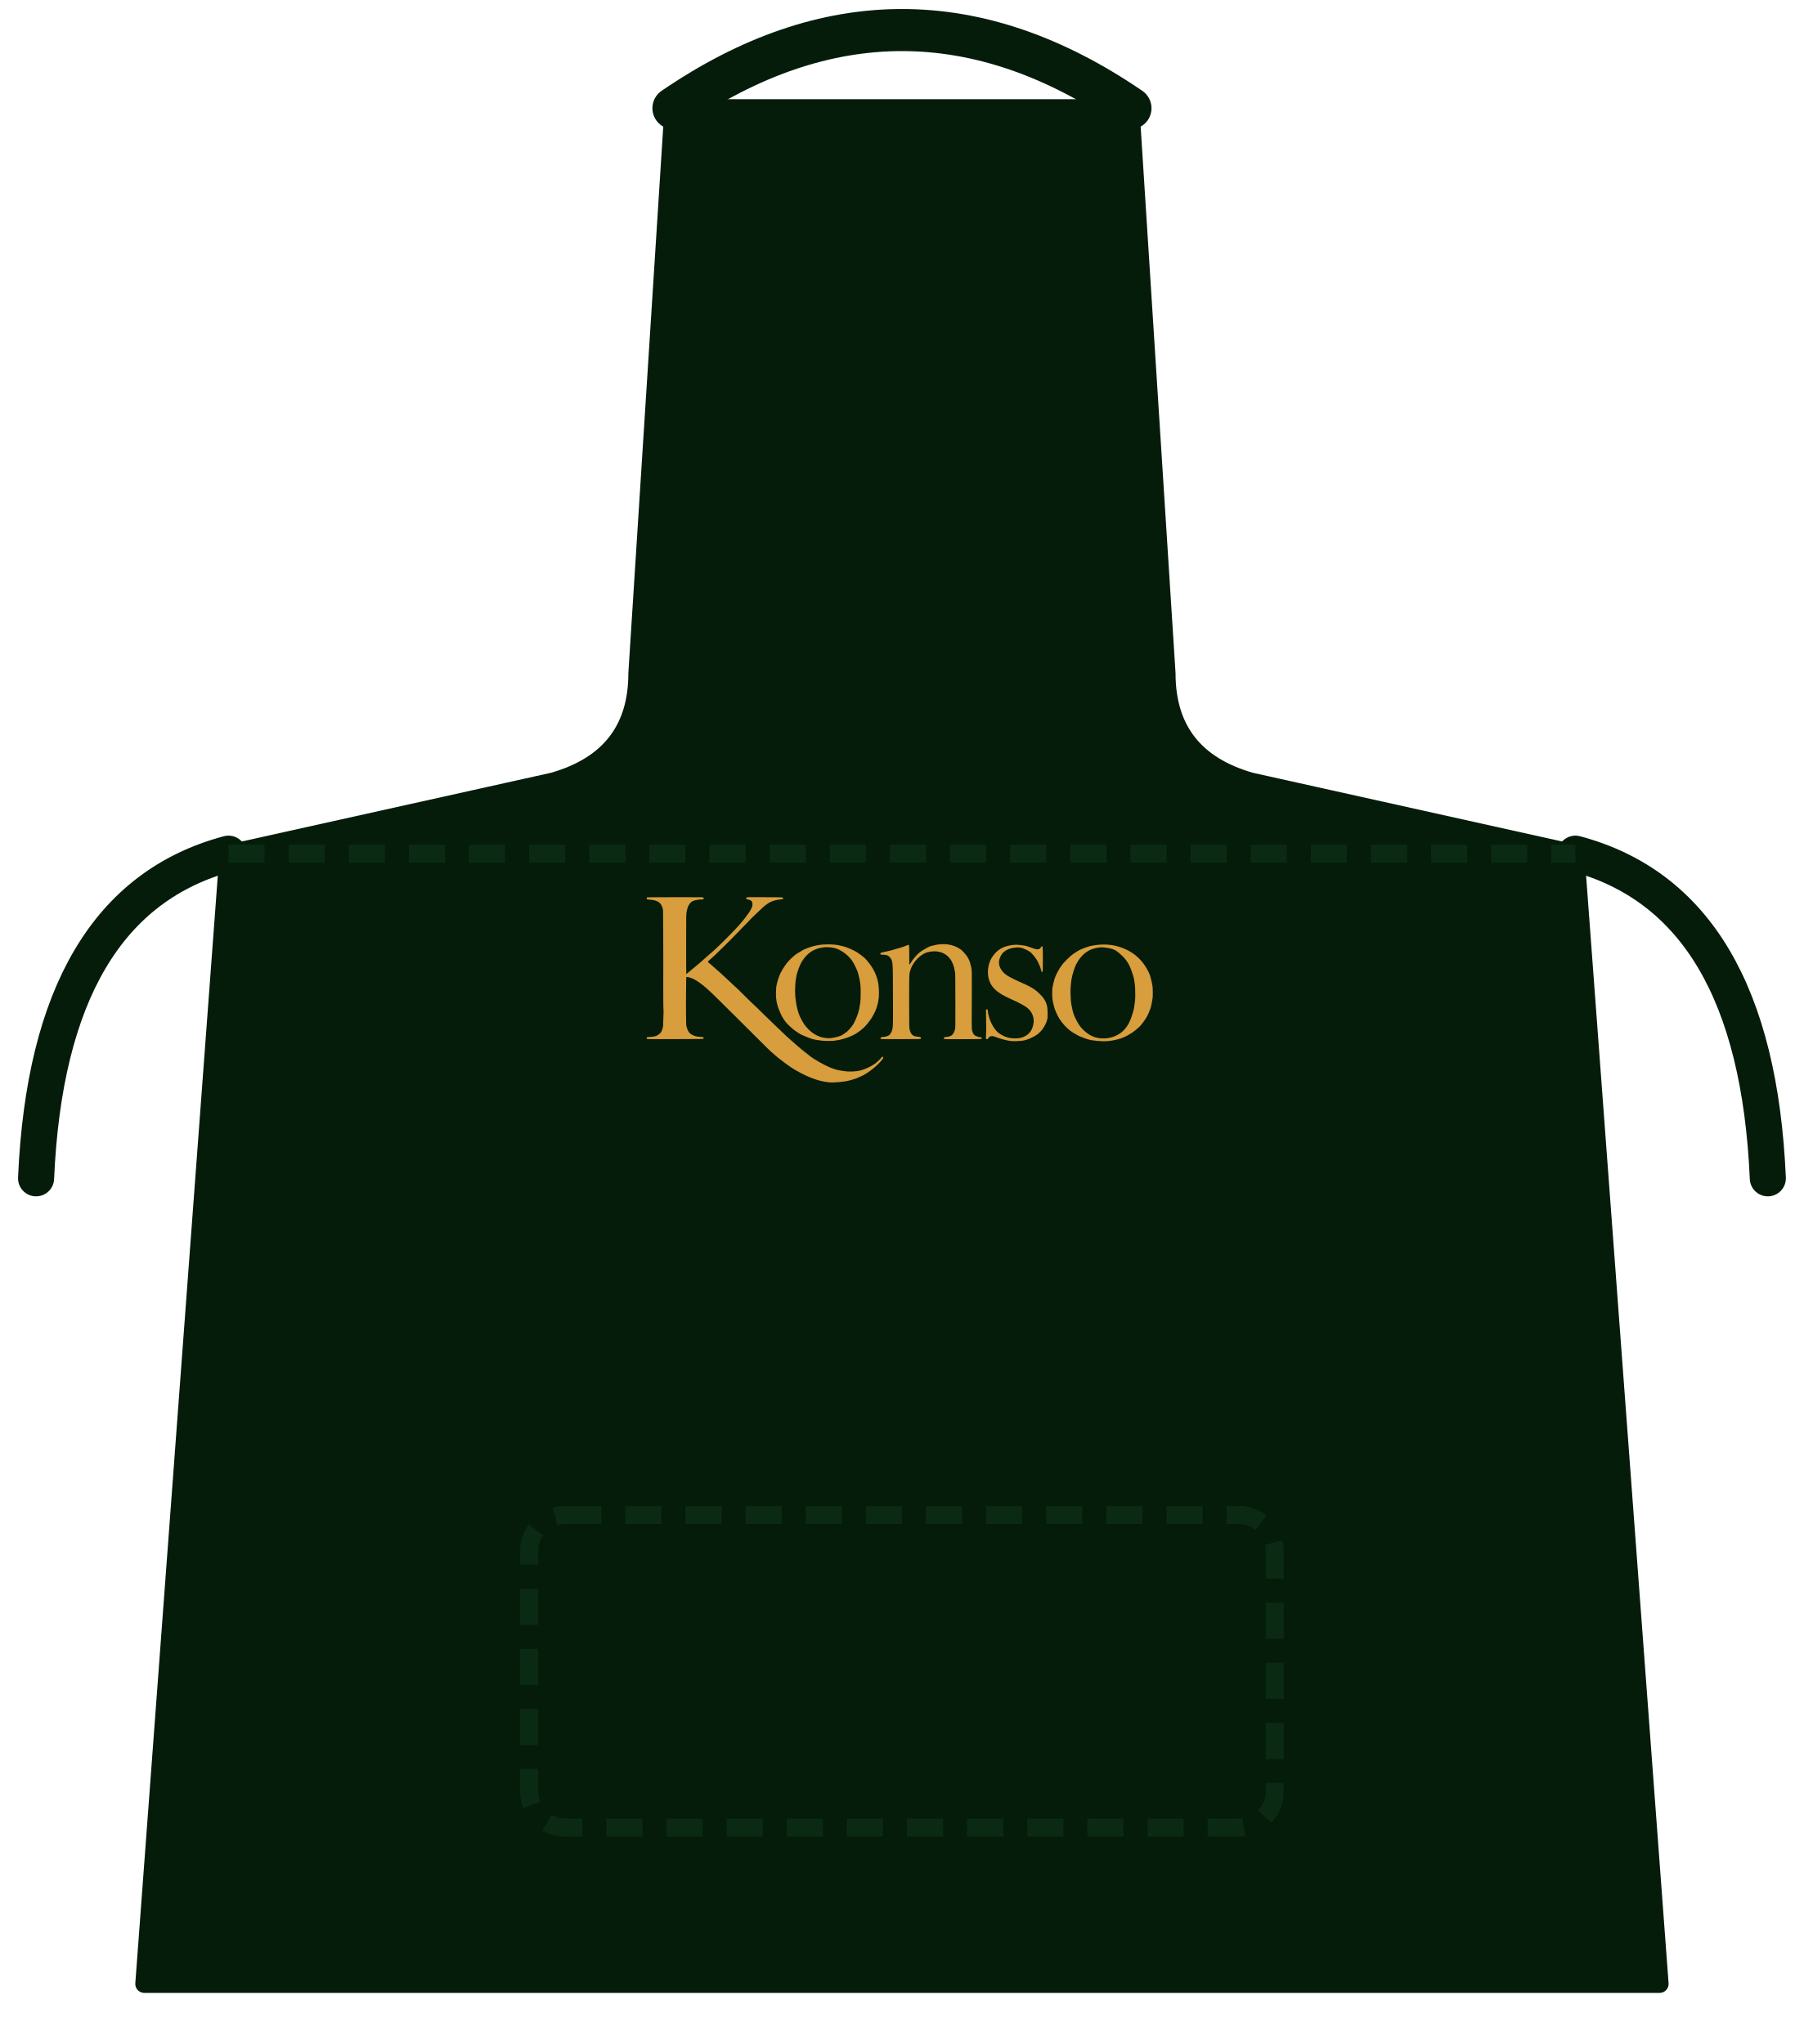
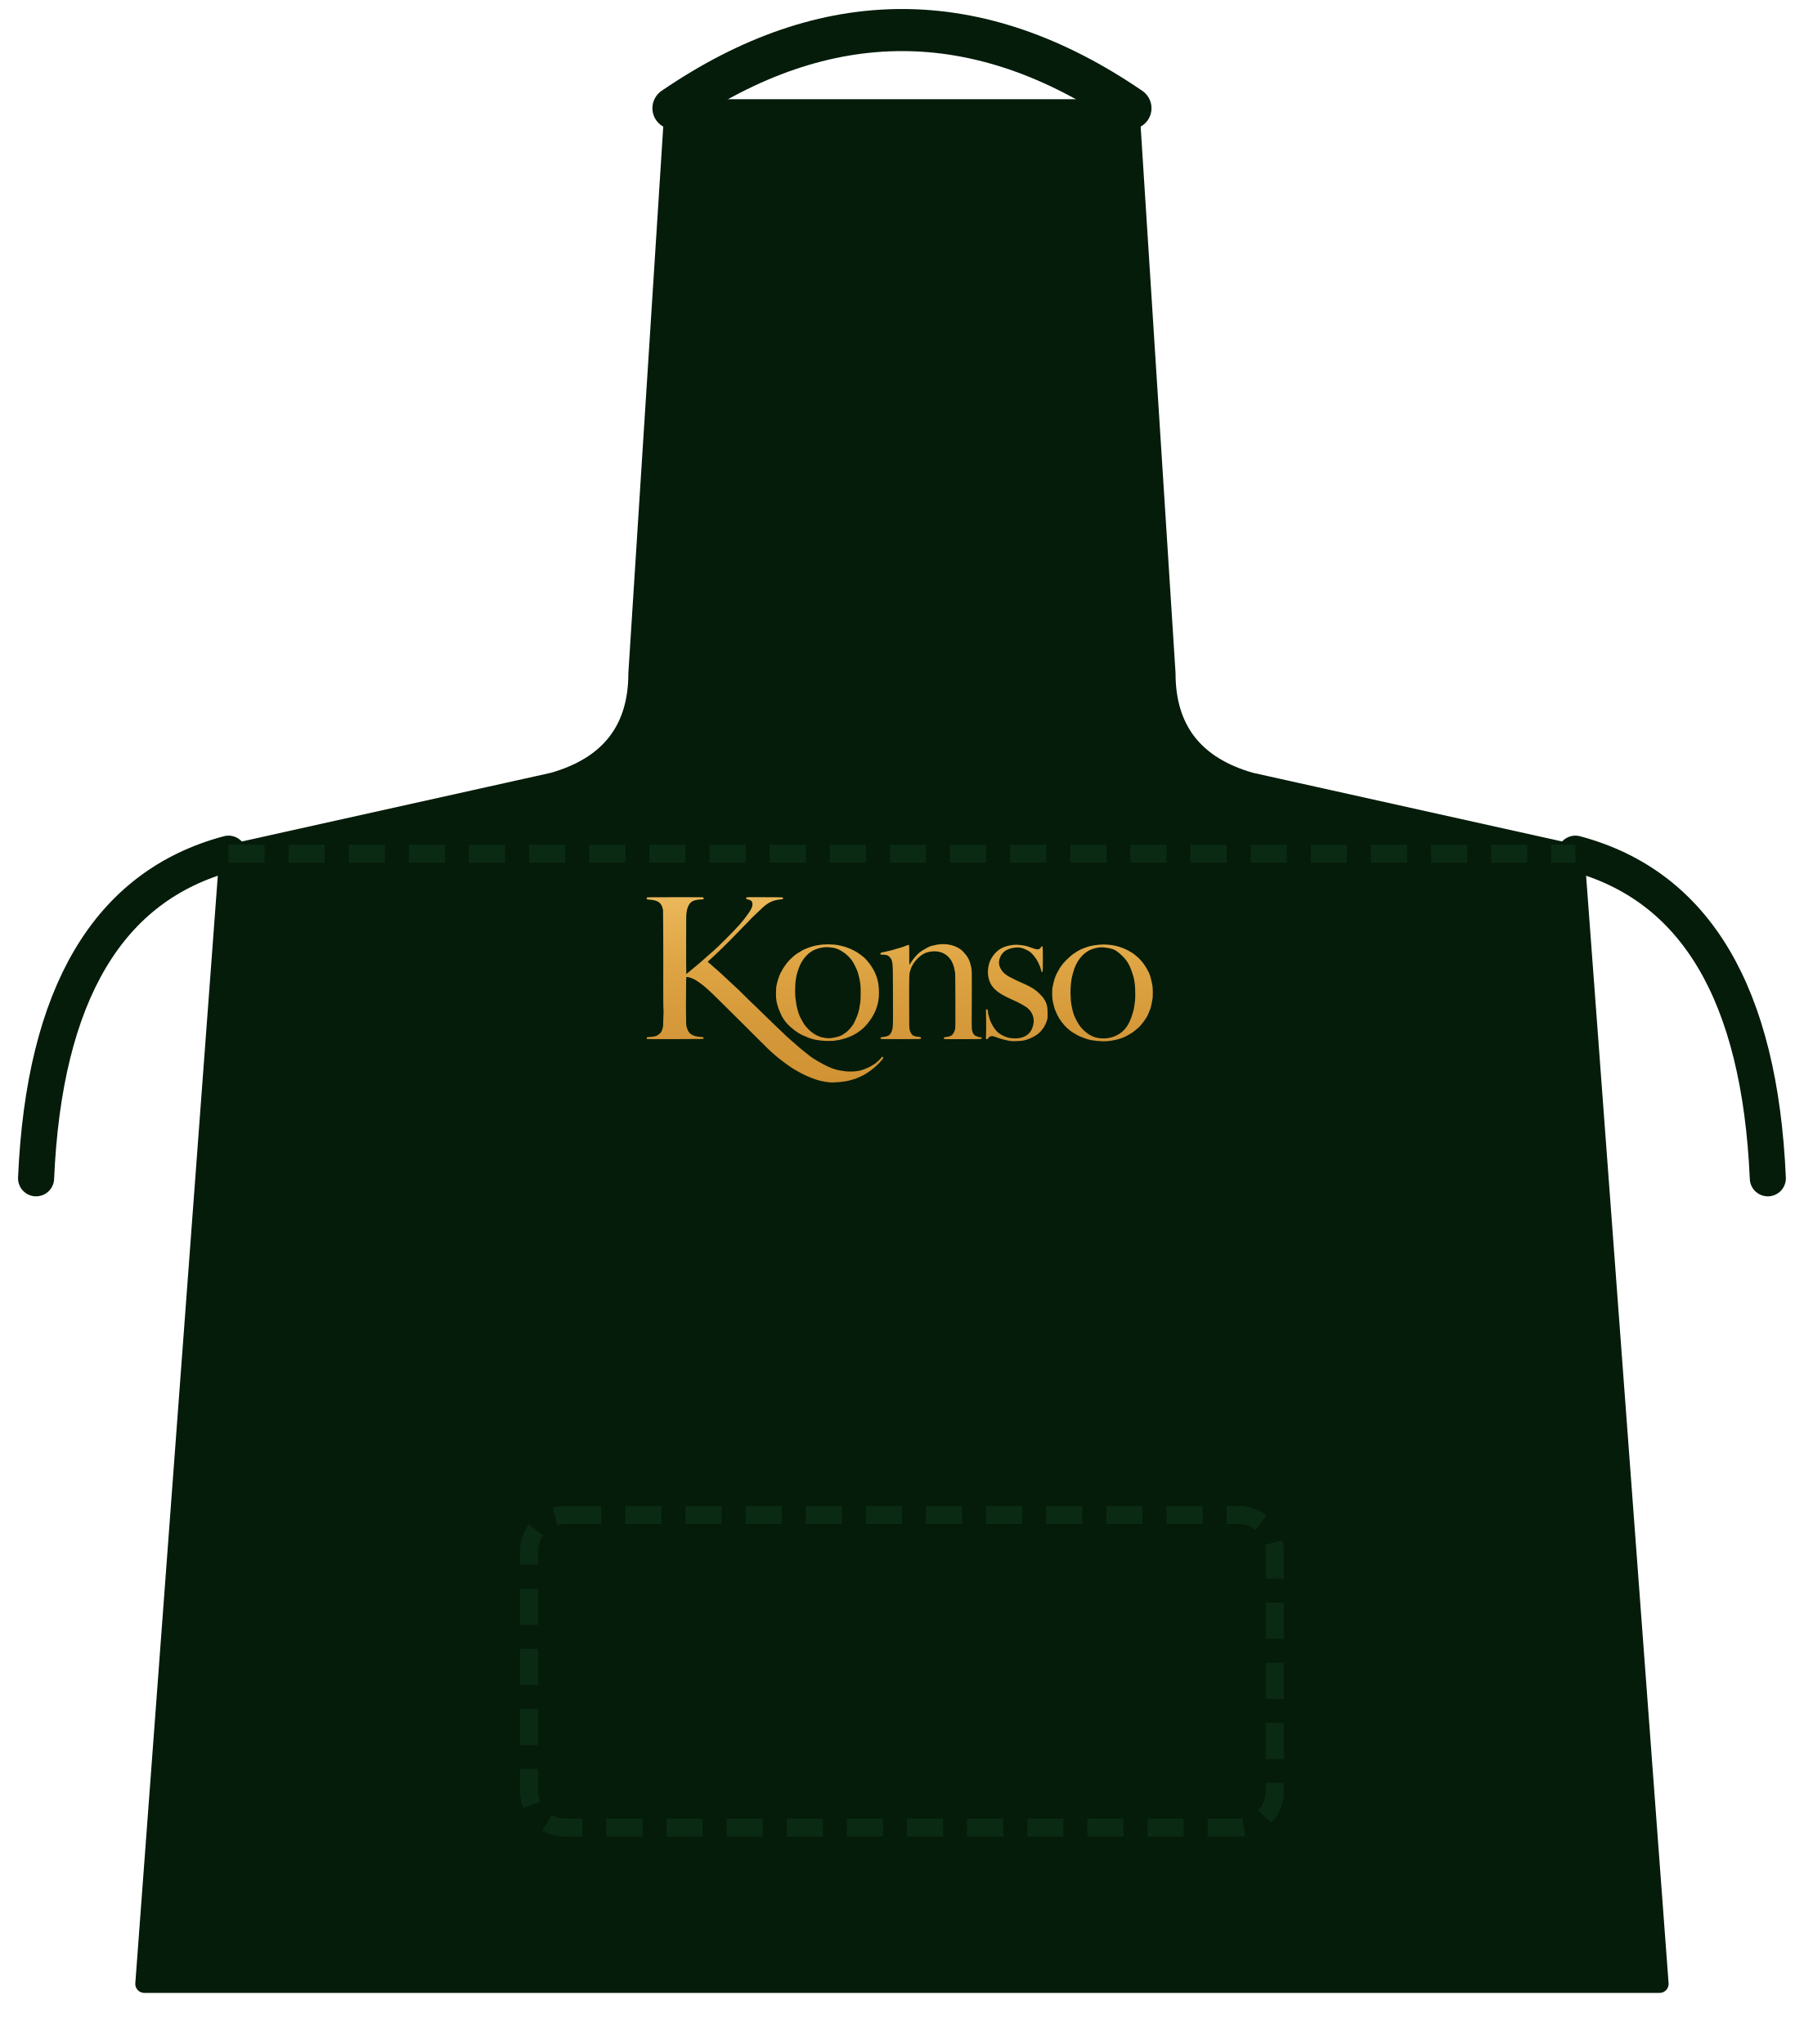
<svg xmlns="http://www.w3.org/2000/svg" viewBox="0 0 300 340">
  <path d="M38,142 Q8,150 6,196 M262,142 Q292,150 294,196" fill="none" stroke="#051C0A" stroke-width="6" stroke-linecap="round" />
  <path d="M112,18 Q150,-8 188,18" fill="none" stroke="#051C0A" stroke-width="7" stroke-linecap="round" />
  <path d="M112,18 L188,18 L194,112 Q194,126 208,130 L262,142 L276,330 L24,330 L38,142 L92,130 Q106,126 106,112 Z" fill="#051C0A" stroke="#051C0A" stroke-width="3" stroke-linejoin="round" />
  <path d="M38,142 L262,142" stroke="#0B2A14" stroke-width="3" stroke-dasharray="6 4" fill="none" />
  <rect x="88" y="252" width="124" height="52" rx="6" fill="none" stroke="#0B2A14" stroke-width="3" stroke-dasharray="6 4" />
  <svg x="102.00" y="144.00" width="96.00" height="40.20" viewBox="0 0 800.0 335.0">
-     <path transform="translate(30.0 30.0)" fill="#D89D3C" fill-rule="evenodd" d="M268.75 270.24 C262.92 269.63 256.16 268.23 251.43 266.63 C240.30 262.87 234.21 260.07 222.00 253.07 C218.72 251.19 214.41 248.34 211.02 245.82 C209.59 244.75 207.55 243.26 206.49 242.50 C204.03 240.75 200.64 238.15 199.48 237.12 C198.99 236.69 197.98 235.88 197.23 235.33 C196.49 234.77 195.37 233.83 194.76 233.22 C194.14 232.62 193.01 231.62 192.24 231.00 C188.63 228.09 180.80 220.53 168.58 208.16 C164.50 204.03 143.81 183.41 140.75 180.42 C135.58 175.37 119.15 159.11 113.14 153.10 C108.88 148.83 104.75 144.92 99.62 140.29 C93.80 135.02 85.47 129.03 81.12 126.98 C77.21 125.14 71.88 123.77 71.20 124.45 C70.98 124.67 70.88 129.57 70.80 144.19 C70.75 154.88 70.69 164.07 70.67 164.62 C70.66 165.18 70.67 167.65 70.71 170.12 C70.74 172.60 70.78 176.59 70.79 179.00 C70.84 188.48 70.92 190.38 71.36 192.47 C72.44 197.65 74.72 201.64 77.62 203.48 C81.96 206.22 84.67 206.97 91.69 207.39 C94.17 207.54 94.55 207.62 94.88 208.08 C95.36 208.77 95.35 209.08 94.81 209.73 C94.38 210.27 94.38 210.27 55.80 210.39 C29.46 210.46 17.06 210.42 16.73 210.24 C16.08 209.89 16.05 208.12 16.69 207.79 C16.93 207.67 18.59 207.49 20.38 207.39 C26.01 207.09 28.76 206.50 31.35 205.02 C32.88 204.14 35.59 201.74 36.11 200.80 C37.17 198.87 38.00 196.88 38.22 195.70 C38.35 194.97 38.60 194.04 38.76 193.62 C38.96 193.13 39.10 190.63 39.16 186.38 C39.21 182.80 39.37 178.12 39.51 175.97 C39.65 173.65 39.67 171.36 39.54 170.34 C39.26 168.08 39.12 151.52 39.19 127.25 C39.22 116.46 39.25 107.23 39.25 106.75 C39.30 85.97 39.05 32.92 38.90 31.75 C38.54 29.05 37.31 25.60 36.01 23.69 C33.28 19.63 28.58 17.69 19.96 17.06 C18.22 16.93 16.88 16.71 16.64 16.52 C16.14 16.10 16.12 14.42 16.62 14.00 C16.91 13.77 25.52 13.69 55.64 13.66 C94.29 13.62 94.29 13.62 94.77 14.22 C96.00 15.73 95.16 16.75 92.67 16.75 C88.03 16.76 82.76 17.75 79.98 19.14 C75.75 21.26 72.73 26.60 71.65 33.88 C70.92 38.81 70.97 35.84 70.92 75.75 C70.88 103.76 70.96 120.04 71.12 120.20 C71.17 120.25 72.05 119.58 73.06 118.71 C75.71 116.44 81.45 111.63 83.62 109.88 C88.21 106.16 91.39 103.44 94.75 100.37 C96.74 98.55 100.18 95.49 102.40 93.59 C104.61 91.68 107.25 89.40 108.27 88.52 C115.77 82.04 137.95 59.76 144.78 51.86 C149.53 46.37 150.24 45.51 152.51 42.48 C158.08 35.07 159.03 33.67 160.70 30.51 C162.37 27.33 162.79 25.95 162.81 23.50 C162.84 19.56 161.27 17.81 156.78 16.85 C153.94 16.24 153.29 15.44 154.57 14.16 C155.14 13.59 155.14 13.59 179.75 13.68 C206.85 13.78 205.25 13.68 205.25 15.28 C205.25 16.17 204.78 16.42 202.74 16.62 C190.52 17.80 184.19 20.92 174.14 30.73 C171.65 33.15 167.57 37.03 165.06 39.35 C162.55 41.68 160.50 43.68 160.50 43.79 C160.50 43.99 154.31 50.43 150.22 54.48 C149.17 55.52 146.07 58.74 143.32 61.62 C130.79 74.79 109.59 95.51 102.43 101.59 C100.67 103.09 100.64 103.50 102.25 104.58 C103.40 105.35 105.48 107.14 111.46 112.53 C112.74 113.68 114.66 115.34 115.71 116.21 C116.76 117.08 118.81 118.94 120.25 120.35 C121.69 121.76 123.83 123.74 125.00 124.76 C126.17 125.78 128.98 128.41 131.25 130.60 C133.52 132.79 136.12 135.21 137.04 135.98 C139.51 138.05 147.39 145.63 151.25 149.63 C153.11 151.56 155.64 154.09 156.88 155.24 C158.11 156.40 160.70 158.88 162.62 160.76 C164.55 162.63 166.57 164.53 167.12 164.98 C167.68 165.43 172.91 170.54 178.75 176.34 C184.60 182.13 191.80 189.12 194.75 191.85 C197.71 194.59 201.71 198.42 203.64 200.35 C207.24 203.95 213.52 209.74 215.99 211.74 C216.75 212.35 218.67 214.04 220.25 215.50 C221.83 216.96 224.08 218.93 225.25 219.88 C226.42 220.83 228.19 222.36 229.19 223.29 C230.19 224.21 232.78 226.29 234.94 227.91 C237.11 229.53 239.38 231.31 240.00 231.87 C245.76 237.08 260.12 245.43 271.46 250.17 C275.61 251.90 281.47 253.54 285.12 254.00 C286.23 254.14 288.06 254.42 289.21 254.62 C296.83 255.96 307.33 255.46 313.88 253.45 C319.27 251.79 325.28 249.12 328.88 246.77 C329.84 246.14 330.99 245.44 331.44 245.21 C333.28 244.26 339.45 238.70 341.26 236.37 C342.46 234.81 342.86 234.60 343.66 235.13 C344.65 235.77 344.40 236.51 342.23 239.25 C334.96 248.44 321.11 259.05 311.74 262.60 C310.85 262.93 309.61 263.49 308.99 263.85 C307.22 264.84 303.52 266.05 297.12 267.74 C289.48 269.76 275.75 270.96 268.75 270.24 Z M646.75 213.25 C645.99 213.14 644.19 213.03 642.75 213.02 C641.31 213.00 639.39 212.82 638.50 212.62 C637.61 212.43 636.31 212.26 635.62 212.25 C633.80 212.23 628.94 211.20 626.50 210.31 C625.33 209.89 622.97 209.04 621.25 208.42 C616.87 206.86 615.01 206.02 612.08 204.34 C606.88 201.34 604.33 199.71 602.83 198.44 C601.98 197.72 600.41 196.38 599.33 195.47 C598.26 194.55 596.70 193.04 595.87 192.09 C588.84 184.05 585.88 179.25 582.34 170.12 C582.12 169.57 581.80 168.77 581.62 168.34 C581.43 167.90 581.21 167.12 581.12 166.59 C581.03 166.06 580.70 164.72 580.38 163.62 C579.62 161.01 579.09 158.51 578.60 155.12 C578.13 151.91 578.08 142.48 578.51 139.50 C578.85 137.15 580.54 129.96 581.39 127.20 C582.34 124.15 585.03 118.14 586.24 116.39 C586.63 115.82 587.12 114.95 587.33 114.45 C587.96 112.93 591.29 108.01 593.30 105.62 C595.27 103.29 601.06 97.44 602.38 96.47 C602.79 96.16 603.74 95.33 604.50 94.62 C606.23 93.01 613.15 88.43 616.12 86.92 C618.35 85.80 619.59 85.27 622.25 84.29 C623.01 84.02 624.54 83.45 625.65 83.03 C626.77 82.61 628.19 82.15 628.81 82.02 C629.43 81.88 630.21 81.66 630.55 81.53 C630.90 81.40 633.13 80.95 635.52 80.53 C652.16 77.60 667.89 79.72 682.00 86.81 C691.12 91.39 698.09 97.12 704.31 105.15 C708.13 110.08 712.94 118.81 714.00 122.75 C715.39 127.90 716.54 132.66 716.74 134.06 C716.86 134.92 717.14 136.64 717.36 137.88 C717.72 139.92 717.74 152.91 717.38 153.49 C717.33 153.57 717.17 154.59 717.02 155.76 C716.51 159.71 714.90 166.85 714.13 168.59 C713.81 169.30 713.03 171.26 712.38 172.95 C710.43 178.04 708.65 181.16 704.76 186.38 C702.81 188.99 700.35 192.01 699.29 193.09 C697.36 195.07 691.13 200.21 689.50 201.17 C689.02 201.45 687.56 202.36 686.25 203.18 C683.29 205.06 680.15 206.72 677.89 207.62 C676.94 207.99 675.98 208.40 675.77 208.52 C673.96 209.51 664.99 211.91 661.75 212.27 C660.58 212.40 658.78 212.67 657.75 212.87 C655.50 213.30 648.67 213.54 646.75 213.25 Z M521.12 213.08 C518.44 212.75 514.07 211.88 512.03 211.27 C510.71 210.88 509.01 210.43 508.25 210.27 C507.49 210.12 505.36 209.42 503.50 208.73 C498.04 206.69 496.52 206.26 494.77 206.25 C492.64 206.25 491.20 206.94 490.16 208.46 C488.99 210.15 488.58 210.50 487.76 210.50 C486.38 210.50 486.22 209.87 486.49 205.61 C486.82 200.27 486.85 194.64 486.62 182.25 C486.51 176.27 486.42 170.99 486.42 170.53 C486.42 169.16 487.47 168.62 488.50 169.45 C488.98 169.83 489.06 170.18 489.12 172.01 C489.18 174.04 490.16 178.57 491.11 181.25 C491.33 181.87 491.79 183.20 492.14 184.22 C493.72 188.86 497.92 195.89 501.09 199.21 C505.12 203.43 510.73 206.60 517.25 208.33 C521.93 209.58 529.58 209.80 533.62 208.80 C537.49 207.84 537.82 207.73 539.88 206.70 C545.18 204.05 548.57 200.38 550.67 195.00 C555.04 183.80 551.83 172.77 542.21 165.93 C539.24 163.82 527.09 157.25 526.15 157.25 C526.10 157.25 524.52 156.52 522.63 155.63 C520.75 154.73 519.15 154.00 519.07 154.00 C518.77 154.00 509.91 149.45 508.29 148.47 C497.35 141.83 491.83 134.77 489.89 124.96 C487.80 114.37 490.18 103.03 496.18 94.98 C502.79 86.11 509.65 82.11 521.62 80.15 C526.92 79.29 530.44 79.37 538.05 80.53 C542.21 81.17 543.95 81.66 550.24 83.96 C555.79 86.00 557.35 86.28 559.55 85.64 C561.01 85.21 561.62 84.67 562.84 82.75 C563.48 81.74 564.42 81.47 564.92 82.15 C565.38 82.77 565.41 116.49 564.95 116.95 C564.79 117.11 564.40 117.25 564.11 117.25 C563.47 117.25 563.17 116.61 562.74 114.38 C562.32 112.22 560.48 107.46 558.69 103.89 C556.86 100.24 554.31 96.54 551.26 93.12 C548.31 89.81 547.00 88.84 542.38 86.55 C536.12 83.44 531.64 82.72 525.05 83.74 C514.28 85.42 507.88 90.43 505.26 99.25 C503.39 105.56 504.95 111.45 510.12 117.48 C511.35 118.92 515.45 122.16 517.21 123.08 C517.57 123.28 518.94 124.03 520.25 124.75 C523.44 126.51 531.20 130.26 534.76 131.75 C544.33 135.76 552.37 140.12 555.78 143.15 C556.46 143.76 557.10 144.25 557.21 144.25 C557.53 144.25 564.06 150.81 565.22 152.30 C566.53 153.98 568.79 157.78 569.47 159.44 C571.37 164.06 571.86 167.30 571.85 175.12 C571.84 181.18 571.82 181.45 571.15 183.84 C568.96 191.64 563.93 199.09 557.62 203.87 C553.16 207.26 544.30 211.25 539.00 212.25 C534.65 213.07 524.76 213.53 521.12 213.08 Z M261.62 212.74 C260.66 212.64 258.47 212.43 256.75 212.27 C255.03 212.11 252.99 211.81 252.21 211.61 C251.44 211.41 250.54 211.25 250.21 211.25 C249.37 211.25 244.43 209.92 242.38 209.14 C241.41 208.77 240.06 208.27 239.38 208.02 C238.69 207.77 237.03 207.04 235.69 206.41 C234.36 205.77 233.15 205.25 233.00 205.25 C231.79 205.25 223.91 200.47 220.34 197.57 C212.57 191.25 209.08 187.59 205.74 182.25 C203.39 178.49 203.02 177.77 201.48 174.17 C198.80 167.86 198.52 167.15 198.15 165.62 C197.95 164.80 197.44 163.01 197.03 161.65 C196.61 160.28 196.16 158.15 196.02 156.90 C195.88 155.65 195.69 154.01 195.59 153.25 C195.30 150.98 195.38 141.81 195.70 139.00 C196.57 131.57 200.20 120.61 203.29 116.08 C203.68 115.51 204.00 114.94 204.00 114.81 C204.00 114.29 208.49 107.43 210.25 105.25 C214.25 100.31 220.79 94.17 224.49 91.88 C226.91 90.37 232.89 86.81 233.63 86.43 C235.22 85.62 242.73 82.74 244.27 82.36 C245.15 82.14 246.72 81.70 247.75 81.39 C248.78 81.07 250.30 80.73 251.12 80.64 C251.95 80.54 253.69 80.26 255.00 80.00 C261.90 78.64 275.38 78.76 282.00 80.25 C283.31 80.54 285.58 81.05 287.06 81.39 C294.67 83.11 304.26 87.39 310.25 91.73 C317.28 96.83 318.13 97.56 321.47 101.41 C330.35 111.62 335.45 122.13 337.35 134.12 C338.37 140.62 338.44 151.80 337.47 155.88 C337.22 156.97 337.00 158.25 337.00 158.72 C337.00 159.55 336.32 162.08 334.59 167.66 C333.32 171.79 329.08 179.89 326.08 183.91 C321.24 190.43 318.57 193.41 314.59 196.72 C306.51 203.46 298.96 207.30 287.72 210.38 C283.53 211.53 282.47 211.74 278.38 212.27 C277.14 212.42 275.39 212.65 274.50 212.76 C272.55 213.02 264.08 213.00 261.62 212.74 Z M341.00 210.18 C340.28 209.82 340.07 208.85 340.56 208.17 C340.82 207.81 341.56 207.65 344.20 207.37 C349.86 206.78 352.94 205.26 354.38 202.36 C354.80 201.52 355.33 200.54 355.57 200.18 C355.81 199.81 356.00 199.30 356.00 199.04 C356.00 198.78 356.27 197.84 356.60 196.97 C357.44 194.73 357.68 188.80 357.60 172.00 C357.57 164.64 357.53 148.16 357.50 135.38 C357.44 104.02 357.19 101.68 353.43 97.17 C351.47 94.82 349.83 93.97 346.52 93.58 C344.93 93.40 343.16 93.31 342.59 93.40 C340.72 93.67 339.70 92.81 340.24 91.41 C340.49 90.76 340.84 90.57 342.50 90.24 C350.11 88.72 357.61 86.85 360.88 85.65 C361.84 85.30 362.80 85.01 363.02 85.01 C363.24 85.00 365.15 84.49 367.27 83.86 C370.65 82.86 372.65 82.15 377.55 80.21 C380.28 79.13 380.12 78.33 380.12 93.83 C380.12 103.61 380.20 107.11 380.41 107.18 C380.57 107.23 381.18 106.40 381.76 105.33 C384.17 100.93 390.42 93.46 394.37 90.28 C398.42 87.03 408.90 81.25 410.76 81.25 C410.93 81.25 411.81 81.04 412.72 80.78 C426.74 76.80 440.76 78.62 450.88 85.72 C452.79 87.06 453.45 87.68 456.03 90.51 C461.79 96.83 464.17 101.71 466.11 111.25 C466.83 114.78 466.97 120.01 466.85 139.75 C466.54 191.52 466.56 196.15 467.19 198.48 C468.63 203.85 470.32 205.65 475.34 207.15 C476.44 207.48 477.86 207.75 478.50 207.75 C479.13 207.75 479.85 207.90 480.10 208.07 C480.72 208.53 480.55 209.78 479.81 210.14 C479.40 210.35 472.17 210.44 454.22 210.47 C426.96 210.52 428.00 210.58 428.00 209.17 C428.00 208.05 428.50 207.75 430.75 207.51 C435.56 207.00 438.09 206.11 439.80 204.33 C441.18 202.90 442.71 199.92 443.44 197.25 C444.09 194.88 444.09 194.88 444.04 157.62 C444.01 137.14 443.89 119.76 443.77 119.00 C443.53 117.47 442.93 114.36 442.33 111.50 C441.59 107.96 439.06 102.21 437.13 99.62 C429.83 89.89 418.54 86.49 405.27 90.03 C397.30 92.16 388.23 100.41 383.73 109.62 C382.52 112.11 382.31 112.67 381.10 116.73 C380.05 120.28 380.02 121.30 379.99 157.41 C379.95 193.33 380.01 195.54 380.95 198.40 C382.97 204.52 385.27 206.40 391.50 206.99 C395.38 207.35 395.79 207.47 396.20 208.32 C396.47 208.88 396.47 209.12 396.20 209.69 C395.87 210.38 395.87 210.38 368.75 210.43 C347.43 210.48 341.49 210.42 341.00 210.18 Z M654.58 209.13 C665.19 207.80 675.15 202.11 680.65 194.22 C681.19 193.45 681.93 192.44 682.29 191.97 C683.22 190.79 685.85 185.68 686.46 183.88 C686.73 183.05 687.19 181.93 687.48 181.38 C687.77 180.84 688.00 180.16 688.00 179.88 C688.00 179.60 688.28 178.78 688.62 178.05 C689.17 176.88 691.39 168.93 691.65 167.25 C693.22 156.88 693.32 155.76 693.34 148.50 C693.36 141.68 693.01 135.15 692.49 132.75 C692.36 132.13 692.14 130.64 692.01 129.43 C691.62 125.88 690.01 120.50 686.87 112.28 C684.53 106.15 681.26 101.09 676.32 95.98 C673.63 93.20 668.64 88.99 666.85 87.99 C666.32 87.70 665.52 87.23 665.08 86.96 C662.14 85.17 654.57 83.48 647.88 83.13 C643.76 82.91 638.01 83.98 632.90 85.90 C620.88 90.44 611.35 102.38 607.27 118.02 C606.82 119.73 606.19 122.08 605.87 123.25 C604.46 128.34 603.35 140.06 603.60 147.25 C603.84 154.25 604.26 160.00 604.64 161.75 C604.84 162.64 605.27 164.73 605.60 166.38 C607.15 174.03 607.96 176.49 610.87 182.43 C613.63 188.07 616.10 191.95 619.06 195.27 C623.06 199.76 629.13 204.40 633.28 206.13 C634.16 206.50 635.35 207.02 635.92 207.28 C636.50 207.54 637.14 207.75 637.35 207.75 C637.56 207.75 638.72 208.03 639.93 208.37 C643.80 209.46 649.52 209.76 654.58 209.13 Z M271.29 208.99 C276.63 208.47 284.17 206.49 286.75 204.93 C289.08 203.53 292.52 201.16 293.78 200.08 C297.05 197.28 302.40 190.72 303.35 188.32 C303.62 187.66 304.02 186.84 304.26 186.50 C305.44 184.79 309.74 173.85 309.76 172.54 C309.76 172.17 310.04 171.09 310.38 170.12 C310.72 169.16 311.00 167.93 311.00 167.38 C311.00 166.50 311.31 164.66 312.26 159.86 C312.89 156.72 312.99 136.80 312.39 134.79 C312.33 134.56 312.15 133.21 312.00 131.79 C311.84 130.37 311.60 128.90 311.46 128.54 C311.31 128.17 311.11 127.26 311.01 126.50 C310.90 125.74 310.40 123.61 309.89 121.75 C309.38 119.89 308.80 117.80 308.61 117.09 C308.42 116.38 307.82 114.90 307.26 113.81 C306.71 112.71 305.86 110.88 305.38 109.75 C304.89 108.62 304.29 107.40 304.03 107.04 C303.77 106.67 303.27 105.78 302.90 105.06 C298.93 97.18 289.18 88.74 279.83 85.10 C275.72 83.51 267.39 82.52 262.50 83.05 C248.49 84.56 239.28 90.39 231.38 102.74 C228.13 107.81 224.10 119.14 223.36 125.28 C223.27 126.02 223.11 127.02 222.99 127.50 C222.07 131.29 221.62 144.77 222.19 151.50 C222.58 156.11 224.04 165.08 224.83 167.79 C225.17 168.94 225.61 170.55 225.82 171.38 C226.42 173.76 227.46 176.70 228.57 179.12 C229.66 181.51 232.56 186.87 233.11 187.50 C233.29 187.71 233.64 188.27 233.88 188.75 C234.78 190.53 238.08 194.51 241.06 197.40 C247.79 203.93 255.63 207.87 263.62 208.74 C265.00 208.89 266.46 209.05 266.88 209.09 C268.35 209.26 268.73 209.25 271.29 208.99 Z" />
+     <defs>
+       <linearGradient id="konsoFoil" x1="0" y1="0" x2="0" y2="1">
+         <stop offset="0" stop-color="#EBB85B" />
+         <stop offset=".25" stop-color="#E2AA4A" />
+         <stop offset=".5" stop-color="#DA9F3E" />
+         <stop offset=".75" stop-color="#D49739" />
+         <stop offset="1" stop-color="#D19333" />
+       </linearGradient>
+     </defs>
+     <path transform="translate(30.0 30.0)" fill="url(#konsoFoil)" fill-rule="evenodd" d="M268.75 270.24 C262.92 269.63 256.16 268.23 251.43 266.63 C240.30 262.87 234.21 260.07 222.00 253.07 C218.72 251.19 214.41 248.34 211.02 245.82 C209.59 244.75 207.55 243.26 206.49 242.50 C204.03 240.75 200.64 238.15 199.48 237.12 C198.99 236.69 197.98 235.88 197.23 235.33 C196.49 234.77 195.37 233.83 194.76 233.22 C194.14 232.62 193.01 231.62 192.24 231.00 C188.63 228.09 180.80 220.53 168.58 208.16 C164.50 204.03 143.81 183.41 140.75 180.42 C135.58 175.37 119.15 159.11 113.14 153.10 C108.88 148.83 104.75 144.92 99.62 140.29 C93.80 135.02 85.47 129.03 81.12 126.98 C77.21 125.14 71.88 123.77 71.20 124.45 C70.98 124.67 70.88 129.57 70.80 144.19 C70.75 154.88 70.69 164.07 70.67 164.62 C70.66 165.18 70.67 167.65 70.71 170.12 C70.74 172.60 70.78 176.59 70.79 179.00 C70.84 188.48 70.92 190.38 71.36 192.47 C72.44 197.65 74.72 201.64 77.62 203.48 C81.96 206.22 84.67 206.97 91.69 207.39 C94.17 207.54 94.55 207.62 94.88 208.08 C95.36 208.77 95.35 209.08 94.81 209.73 C94.38 210.27 94.38 210.27 55.80 210.39 C29.46 210.46 17.06 210.42 16.73 210.24 C16.08 209.89 16.05 208.12 16.69 207.79 C16.93 207.67 18.59 207.49 20.38 207.39 C26.01 207.09 28.76 206.50 31.35 205.02 C32.88 204.14 35.59 201.74 36.11 200.80 C37.17 198.87 38.00 196.88 38.22 195.70 C38.35 194.97 38.60 194.04 38.76 193.62 C38.96 193.13 39.10 190.63 39.16 186.38 C39.21 182.80 39.37 178.12 39.51 175.97 C39.65 173.65 39.67 171.36 39.54 170.34 C39.26 168.08 39.12 151.52 39.19 127.25 C39.22 116.46 39.25 107.23 39.25 106.75 C39.30 85.97 39.05 32.92 38.90 31.75 C38.54 29.05 37.31 25.60 36.01 23.69 C33.28 19.63 28.58 17.69 19.96 17.06 C18.22 16.93 16.88 16.71 16.64 16.52 C16.14 16.10 16.12 14.42 16.62 14.00 C16.91 13.77 25.52 13.69 55.64 13.66 C94.29 13.62 94.29 13.62 94.77 14.22 C96.00 15.73 95.16 16.75 92.67 16.75 C88.03 16.76 82.76 17.75 79.98 19.14 C75.75 21.26 72.73 26.60 71.65 33.88 C70.92 38.81 70.97 35.84 70.92 75.75 C70.88 103.76 70.96 120.04 71.12 120.20 C71.17 120.25 72.05 119.58 73.06 118.71 C75.71 116.44 81.45 111.63 83.62 109.88 C88.21 106.16 91.39 103.44 94.75 100.37 C96.74 98.55 100.18 95.49 102.40 93.59 C104.61 91.68 107.25 89.40 108.27 88.52 C115.77 82.04 137.95 59.76 144.78 51.86 C149.53 46.37 150.24 45.51 152.51 42.48 C158.08 35.07 159.03 33.67 160.70 30.51 C162.37 27.33 162.79 25.95 162.81 23.50 C162.84 19.56 161.27 17.81 156.78 16.85 C153.94 16.24 153.29 15.44 154.57 14.16 C155.14 13.59 155.14 13.59 179.75 13.68 C206.85 13.78 205.25 13.68 205.25 15.28 C205.25 16.17 204.78 16.42 202.74 16.62 C190.52 17.80 184.19 20.92 174.14 30.73 C171.65 33.15 167.57 37.03 165.06 39.35 C162.55 41.68 160.50 43.68 160.50 43.79 C160.50 43.99 154.31 50.43 150.22 54.48 C149.17 55.52 146.07 58.74 143.32 61.62 C130.79 74.79 109.59 95.51 102.43 101.59 C100.67 103.09 100.64 103.50 102.25 104.58 C103.40 105.35 105.48 107.14 111.46 112.53 C112.74 113.68 114.66 115.34 115.71 116.21 C116.76 117.08 118.81 118.94 120.25 120.35 C121.69 121.76 123.83 123.74 125.00 124.76 C126.17 125.78 128.98 128.41 131.25 130.60 C133.52 132.79 136.12 135.21 137.04 135.98 C139.51 138.05 147.39 145.63 151.25 149.63 C153.11 151.56 155.64 154.09 156.88 155.24 C158.11 156.40 160.70 158.88 162.62 160.76 C164.55 162.63 166.57 164.53 167.12 164.98 C167.68 165.43 172.91 170.54 178.75 176.34 C184.60 182.13 191.80 189.12 194.75 191.85 C197.71 194.59 201.71 198.42 203.64 200.35 C207.24 203.95 213.52 209.74 215.99 211.74 C216.75 212.35 218.67 214.04 220.25 215.50 C221.83 216.96 224.08 218.93 225.25 219.88 C226.42 220.83 228.19 222.36 229.19 223.29 C230.19 224.21 232.78 226.29 234.94 227.91 C237.11 229.53 239.38 231.31 240.00 231.87 C245.76 237.08 260.12 245.43 271.46 250.17 C275.61 251.90 281.47 253.54 285.12 254.00 C286.23 254.14 288.06 254.42 289.21 254.62 C296.83 255.96 307.33 255.46 313.88 253.45 C319.27 251.79 325.28 249.12 328.88 246.77 C329.84 246.14 330.99 245.44 331.44 245.21 C333.28 244.26 339.45 238.70 341.26 236.37 C342.46 234.81 342.86 234.60 343.66 235.13 C344.65 235.77 344.40 236.51 342.23 239.25 C334.96 248.44 321.11 259.05 311.74 262.60 C310.85 262.93 309.61 263.49 308.99 263.85 C307.22 264.84 303.52 266.05 297.12 267.74 C289.48 269.76 275.75 270.96 268.75 270.24 Z M646.75 213.25 C645.99 213.14 644.19 213.03 642.75 213.02 C641.31 213.00 639.39 212.82 638.50 212.62 C637.61 212.43 636.31 212.26 635.62 212.25 C633.80 212.23 628.94 211.20 626.50 210.31 C625.33 209.89 622.97 209.04 621.25 208.42 C616.87 206.86 615.01 206.02 612.08 204.34 C606.88 201.34 604.33 199.71 602.83 198.44 C601.98 197.72 600.41 196.38 599.33 195.47 C598.26 194.55 596.70 193.04 595.87 192.09 C588.84 184.05 585.88 179.25 582.34 170.12 C582.12 169.57 581.80 168.77 581.62 168.34 C581.43 167.90 581.21 167.12 581.12 166.59 C581.03 166.06 580.70 164.72 580.38 163.62 C579.62 161.01 579.09 158.51 578.60 155.12 C578.13 151.91 578.08 142.48 578.51 139.50 C578.85 137.15 580.54 129.96 581.39 127.20 C582.34 124.15 585.03 118.14 586.24 116.39 C586.63 115.82 587.12 114.95 587.33 114.45 C587.96 112.93 591.29 108.01 593.30 105.62 C595.27 103.29 601.06 97.44 602.38 96.47 C602.79 96.16 603.74 95.33 604.50 94.62 C606.23 93.01 613.15 88.43 616.12 86.92 C618.35 85.80 619.59 85.27 622.25 84.29 C623.01 84.02 624.54 83.45 625.65 83.03 C626.77 82.61 628.19 82.15 628.81 82.02 C629.43 81.88 630.21 81.66 630.55 81.53 C630.90 81.40 633.13 80.95 635.52 80.53 C652.16 77.60 667.89 79.72 682.00 86.81 C691.12 91.39 698.09 97.12 704.31 105.15 C708.13 110.08 712.94 118.81 714.00 122.75 C715.39 127.90 716.54 132.66 716.74 134.06 C716.86 134.92 717.14 136.64 717.36 137.88 C717.72 139.92 717.74 152.91 717.38 153.49 C717.33 153.57 717.17 154.59 717.02 155.76 C716.51 159.71 714.90 166.85 714.13 168.59 C713.81 169.30 713.03 171.26 712.38 172.95 C710.43 178.04 708.65 181.16 704.76 186.38 C702.81 188.99 700.35 192.01 699.29 193.09 C697.36 195.07 691.13 200.21 689.50 201.17 C689.02 201.45 687.56 202.36 686.25 203.18 C683.29 205.06 680.15 206.72 677.89 207.62 C676.94 207.99 675.98 208.40 675.77 208.52 C673.96 209.51 664.99 211.91 661.75 212.27 C660.58 212.40 658.78 212.67 657.75 212.87 C655.50 213.30 648.67 213.54 646.75 213.25 Z M521.12 213.08 C518.44 212.75 514.07 211.88 512.03 211.27 C510.71 210.88 509.01 210.43 508.25 210.27 C507.49 210.12 505.36 209.42 503.50 208.73 C498.04 206.69 496.52 206.26 494.77 206.25 C492.64 206.25 491.20 206.94 490.16 208.46 C488.99 210.15 488.58 210.50 487.76 210.50 C486.38 210.50 486.22 209.87 486.49 205.61 C486.82 200.27 486.85 194.64 486.62 182.25 C486.51 176.27 486.42 170.99 486.42 170.53 C486.42 169.16 487.47 168.62 488.50 169.45 C488.98 169.83 489.06 170.18 489.12 172.01 C489.18 174.04 490.16 178.57 491.11 181.25 C491.33 181.87 491.79 183.20 492.14 184.22 C493.72 188.86 497.92 195.89 501.09 199.21 C505.12 203.43 510.73 206.60 517.25 208.33 C521.93 209.58 529.58 209.80 533.62 208.80 C537.49 207.84 537.82 207.73 539.88 206.70 C545.18 204.05 548.57 200.38 550.67 195.00 C555.04 183.80 551.83 172.77 542.21 165.93 C539.24 163.82 527.09 157.25 526.15 157.25 C526.10 157.25 524.52 156.52 522.63 155.63 C520.75 154.73 519.15 154.00 519.07 154.00 C518.77 154.00 509.91 149.45 508.29 148.47 C497.35 141.83 491.83 134.77 489.89 124.96 C487.80 114.37 490.18 103.03 496.18 94.98 C502.79 86.11 509.65 82.11 521.62 80.15 C526.92 79.29 530.44 79.37 538.05 80.53 C542.21 81.17 543.95 81.66 550.24 83.96 C555.79 86.00 557.35 86.28 559.55 85.64 C561.01 85.21 561.62 84.67 562.84 82.75 C563.48 81.74 564.42 81.47 564.92 82.15 C565.38 82.77 565.41 116.49 564.95 116.95 C564.79 117.11 564.40 117.25 564.11 117.25 C563.47 117.25 563.17 116.61 562.74 114.38 C562.32 112.22 560.48 107.46 558.69 103.89 C556.86 100.24 554.31 96.54 551.26 93.12 C548.31 89.81 547.00 88.84 542.38 86.55 C536.12 83.44 531.64 82.72 525.05 83.74 C514.28 85.42 507.88 90.43 505.26 99.25 C503.39 105.56 504.95 111.45 510.12 117.48 C511.35 118.92 515.45 122.16 517.21 123.08 C517.57 123.28 518.94 124.03 520.25 124.75 C523.44 126.51 531.20 130.26 534.76 131.75 C544.33 135.76 552.37 140.12 555.78 143.15 C556.46 143.76 557.10 144.25 557.21 144.25 C557.53 144.25 564.06 150.81 565.22 152.30 C566.53 153.98 568.79 157.78 569.47 159.44 C571.37 164.06 571.86 167.30 571.85 175.12 C571.84 181.18 571.82 181.45 571.15 183.84 C568.96 191.64 563.93 199.09 557.62 203.87 C553.16 207.26 544.30 211.25 539.00 212.25 C534.65 213.07 524.76 213.53 521.12 213.08 Z M261.62 212.74 C260.66 212.64 258.47 212.43 256.75 212.27 C255.03 212.11 252.99 211.81 252.21 211.61 C251.44 211.41 250.54 211.25 250.21 211.25 C249.37 211.25 244.43 209.92 242.38 209.14 C241.41 208.77 240.06 208.27 239.38 208.02 C238.69 207.77 237.03 207.04 235.69 206.41 C234.36 205.77 233.15 205.25 233.00 205.25 C231.79 205.25 223.91 200.47 220.34 197.57 C212.57 191.25 209.08 187.59 205.74 182.25 C203.39 178.49 203.02 177.77 201.48 174.17 C198.80 167.86 198.52 167.15 198.15 165.62 C197.95 164.80 197.44 163.01 197.03 161.65 C196.61 160.28 196.16 158.15 196.02 156.90 C195.88 155.65 195.69 154.01 195.59 153.25 C195.30 150.98 195.38 141.81 195.70 139.00 C196.57 131.57 200.20 120.61 203.29 116.08 C203.68 115.51 204.00 114.94 204.00 114.81 C204.00 114.29 208.49 107.43 210.25 105.25 C214.25 100.31 220.79 94.17 224.49 91.88 C226.91 90.37 232.89 86.81 233.63 86.43 C235.22 85.62 242.73 82.74 244.27 82.36 C245.15 82.14 246.72 81.70 247.75 81.39 C248.78 81.07 250.30 80.73 251.12 80.64 C251.95 80.54 253.69 80.26 255.00 80.00 C261.90 78.64 275.38 78.76 282.00 80.25 C283.31 80.54 285.58 81.05 287.06 81.39 C294.67 83.11 304.26 87.39 310.25 91.73 C317.28 96.83 318.13 97.56 321.47 101.41 C330.35 111.62 335.45 122.13 337.35 134.12 C338.37 140.62 338.44 151.80 337.47 155.88 C337.22 156.97 337.00 158.25 337.00 158.72 C337.00 159.55 336.32 162.08 334.59 167.66 C333.32 171.79 329.08 179.89 326.08 183.91 C321.24 190.43 318.57 193.41 314.59 196.72 C306.51 203.46 298.96 207.30 287.72 210.38 C283.53 211.53 282.47 211.74 278.38 212.27 C277.14 212.42 275.39 212.65 274.50 212.76 C272.55 213.02 264.08 213.00 261.62 212.74 Z M341.00 210.18 C340.28 209.82 340.07 208.85 340.56 208.17 C340.82 207.81 341.56 207.65 344.20 207.37 C349.86 206.78 352.94 205.26 354.38 202.36 C354.80 201.52 355.33 200.54 355.57 200.18 C355.81 199.81 356.00 199.30 356.00 199.04 C356.00 198.78 356.27 197.84 356.60 196.97 C357.44 194.73 357.68 188.80 357.60 172.00 C357.57 164.64 357.53 148.16 357.50 135.38 C357.44 104.02 357.19 101.68 353.43 97.17 C351.47 94.82 349.83 93.97 346.52 93.58 C344.93 93.40 343.16 93.31 342.59 93.40 C340.72 93.67 339.70 92.81 340.24 91.41 C340.49 90.76 340.84 90.57 342.50 90.24 C350.11 88.72 357.61 86.85 360.88 85.65 C361.84 85.30 362.80 85.01 363.02 85.01 C363.24 85.00 365.15 84.49 367.27 83.86 C370.65 82.86 372.65 82.15 377.55 80.21 C380.28 79.13 380.12 78.33 380.12 93.83 C380.12 103.61 380.20 107.11 380.41 107.18 C380.57 107.23 381.18 106.40 381.76 105.33 C384.17 100.93 390.42 93.46 394.37 90.28 C398.42 87.03 408.90 81.25 410.76 81.25 C410.93 81.25 411.81 81.04 412.72 80.78 C426.74 76.80 440.76 78.62 450.88 85.72 C452.79 87.06 453.45 87.68 456.03 90.51 C461.79 96.83 464.17 101.71 466.11 111.25 C466.83 114.78 466.97 120.01 466.85 139.75 C466.54 191.52 466.56 196.15 467.19 198.48 C468.63 203.85 470.32 205.65 475.34 207.15 C476.44 207.48 477.86 207.75 478.50 207.75 C479.13 207.75 479.85 207.90 480.10 208.07 C480.72 208.53 480.55 209.78 479.81 210.14 C479.40 210.35 472.17 210.44 454.22 210.47 C426.96 210.52 428.00 210.58 428.00 209.17 C428.00 208.05 428.50 207.75 430.75 207.51 C435.56 207.00 438.09 206.11 439.80 204.33 C441.18 202.90 442.71 199.92 443.44 197.25 C444.09 194.88 444.09 194.88 444.04 157.62 C444.01 137.14 443.89 119.76 443.77 119.00 C443.53 117.47 442.93 114.36 442.33 111.50 C441.59 107.96 439.06 102.21 437.13 99.62 C429.83 89.89 418.54 86.49 405.27 90.03 C397.30 92.16 388.23 100.41 383.73 109.62 C382.52 112.11 382.31 112.67 381.10 116.73 C380.05 120.28 380.02 121.30 379.99 157.41 C379.95 193.33 380.01 195.54 380.95 198.40 C382.97 204.52 385.27 206.40 391.50 206.99 C395.38 207.35 395.79 207.47 396.20 208.32 C396.47 208.88 396.47 209.12 396.20 209.69 C395.87 210.38 395.87 210.38 368.75 210.43 C347.43 210.48 341.49 210.42 341.00 210.18 Z M654.58 209.13 C665.19 207.80 675.15 202.11 680.65 194.22 C681.19 193.45 681.93 192.44 682.29 191.97 C683.22 190.79 685.85 185.68 686.46 183.88 C686.73 183.05 687.19 181.93 687.48 181.38 C687.77 180.84 688.00 180.16 688.00 179.88 C688.00 179.60 688.28 178.78 688.62 178.05 C689.17 176.88 691.39 168.93 691.65 167.25 C693.22 156.88 693.32 155.76 693.34 148.50 C693.36 141.68 693.01 135.15 692.49 132.75 C692.36 132.13 692.14 130.64 692.01 129.43 C691.62 125.88 690.01 120.50 686.87 112.28 C684.53 106.15 681.26 101.09 676.32 95.98 C673.63 93.20 668.64 88.99 666.85 87.99 C666.32 87.70 665.52 87.23 665.08 86.96 C662.14 85.17 654.57 83.48 647.88 83.13 C643.76 82.91 638.01 83.98 632.90 85.90 C620.88 90.44 611.35 102.38 607.27 118.02 C606.82 119.73 606.19 122.08 605.87 123.25 C604.46 128.34 603.35 140.06 603.60 147.25 C603.84 154.25 604.26 160.00 604.64 161.75 C604.84 162.64 605.27 164.73 605.60 166.38 C607.15 174.03 607.96 176.49 610.87 182.43 C613.63 188.07 616.10 191.95 619.06 195.27 C623.06 199.76 629.13 204.40 633.28 206.13 C634.16 206.50 635.35 207.02 635.92 207.28 C636.50 207.54 637.14 207.75 637.35 207.75 C637.56 207.75 638.72 208.03 639.93 208.37 C643.80 209.46 649.52 209.76 654.58 209.13 Z M271.29 208.99 C276.63 208.47 284.17 206.49 286.75 204.93 C289.08 203.53 292.52 201.16 293.78 200.08 C297.05 197.28 302.40 190.72 303.35 188.32 C303.62 187.66 304.02 186.84 304.26 186.50 C305.44 184.79 309.74 173.85 309.76 172.54 C309.76 172.17 310.04 171.09 310.38 170.12 C310.72 169.16 311.00 167.93 311.00 167.38 C311.00 166.50 311.31 164.66 312.26 159.86 C312.89 156.72 312.99 136.80 312.39 134.79 C312.33 134.56 312.15 133.21 312.00 131.79 C311.84 130.37 311.60 128.90 311.46 128.54 C311.31 128.17 311.11 127.26 311.01 126.50 C310.90 125.74 310.40 123.61 309.89 121.75 C309.38 119.89 308.80 117.80 308.61 117.09 C308.42 116.38 307.82 114.90 307.26 113.81 C306.71 112.71 305.86 110.88 305.38 109.75 C304.89 108.62 304.29 107.40 304.03 107.04 C303.77 106.67 303.27 105.78 302.90 105.06 C298.93 97.18 289.18 88.74 279.83 85.10 C275.72 83.51 267.39 82.52 262.50 83.05 C248.49 84.56 239.28 90.39 231.38 102.74 C228.13 107.81 224.10 119.14 223.36 125.28 C223.27 126.02 223.11 127.02 222.99 127.50 C222.07 131.29 221.62 144.77 222.19 151.50 C222.58 156.11 224.04 165.08 224.83 167.79 C225.17 168.94 225.61 170.55 225.82 171.38 C226.42 173.76 227.46 176.70 228.57 179.12 C229.66 181.51 232.56 186.87 233.11 187.50 C233.29 187.71 233.64 188.27 233.88 188.75 C234.78 190.53 238.08 194.51 241.06 197.40 C247.79 203.93 255.63 207.87 263.62 208.74 C265.00 208.89 266.46 209.05 266.88 209.09 C268.35 209.26 268.73 209.25 271.29 208.99 Z" />
  </svg>
</svg>
